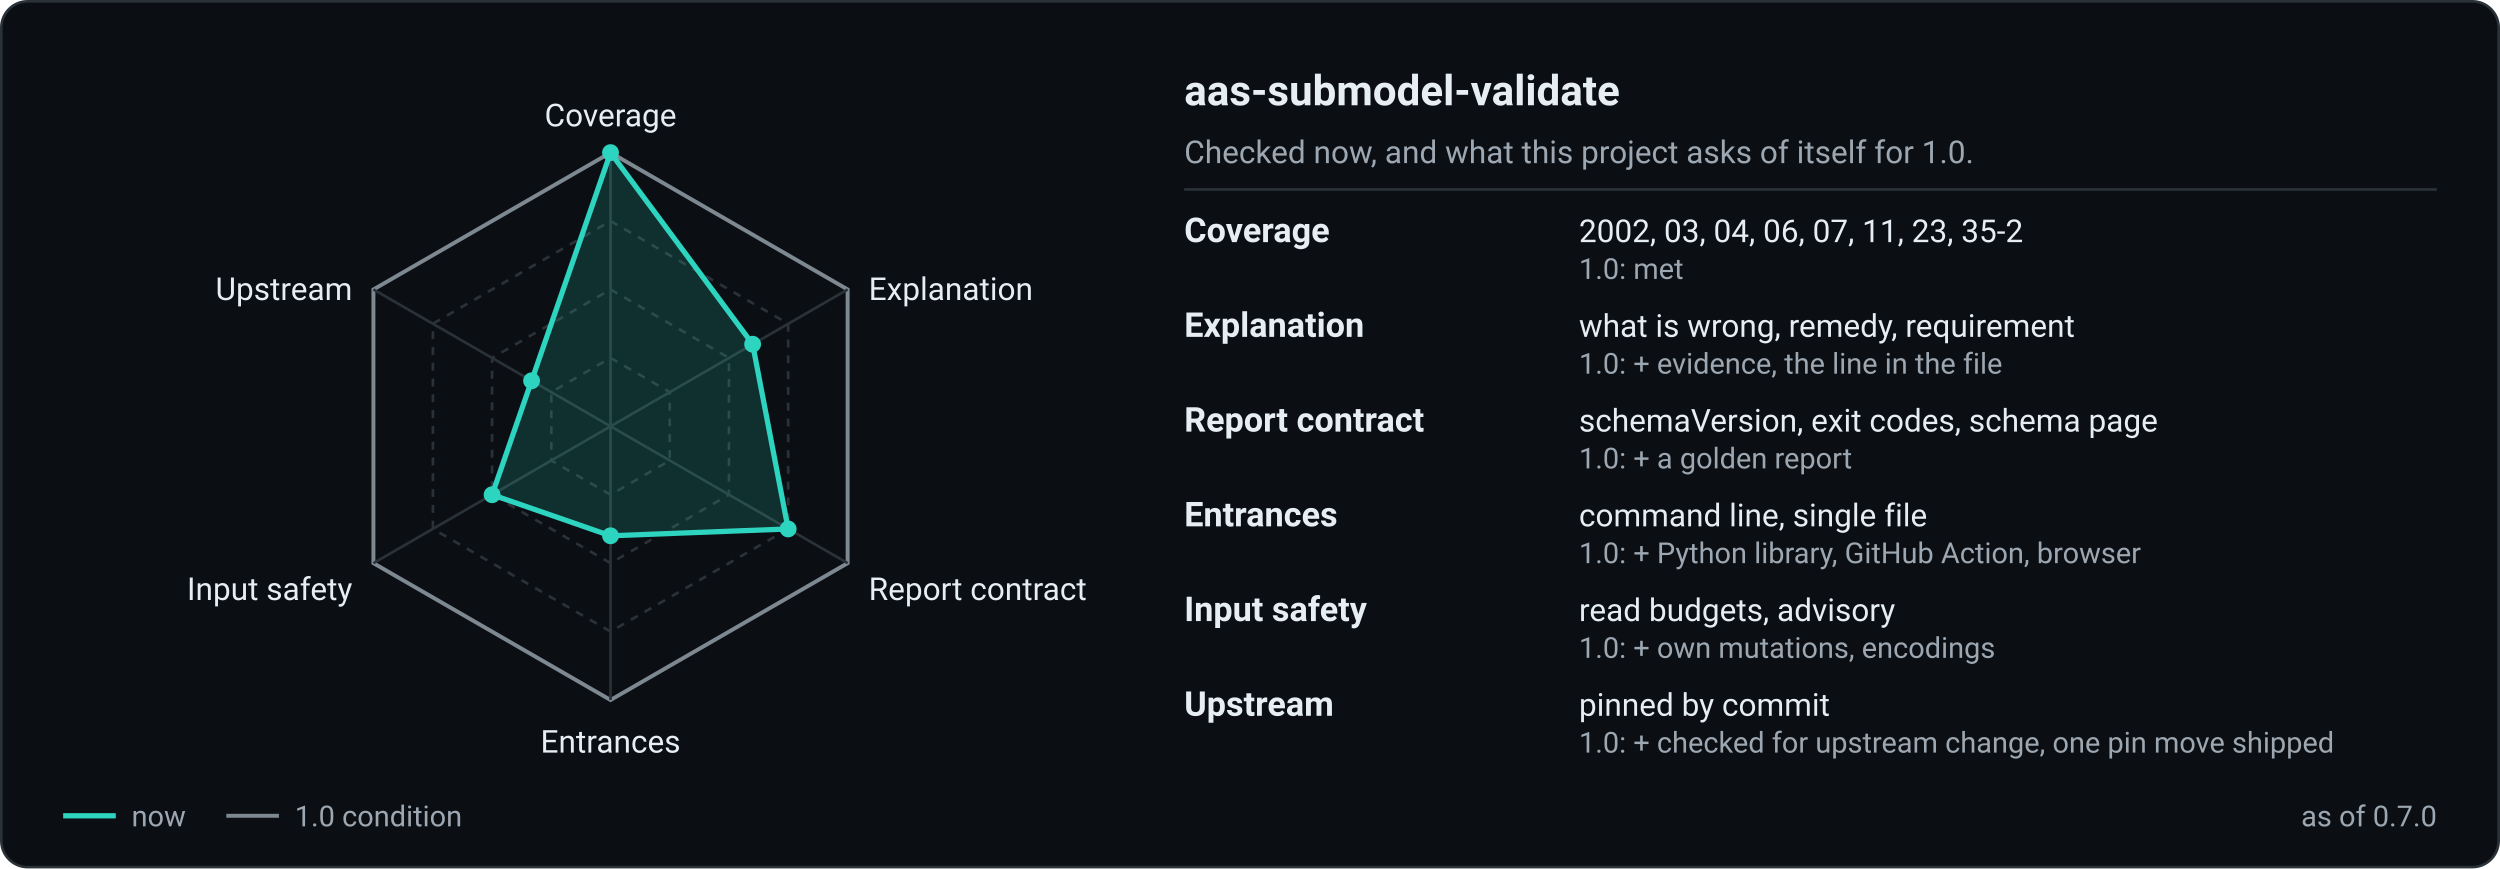
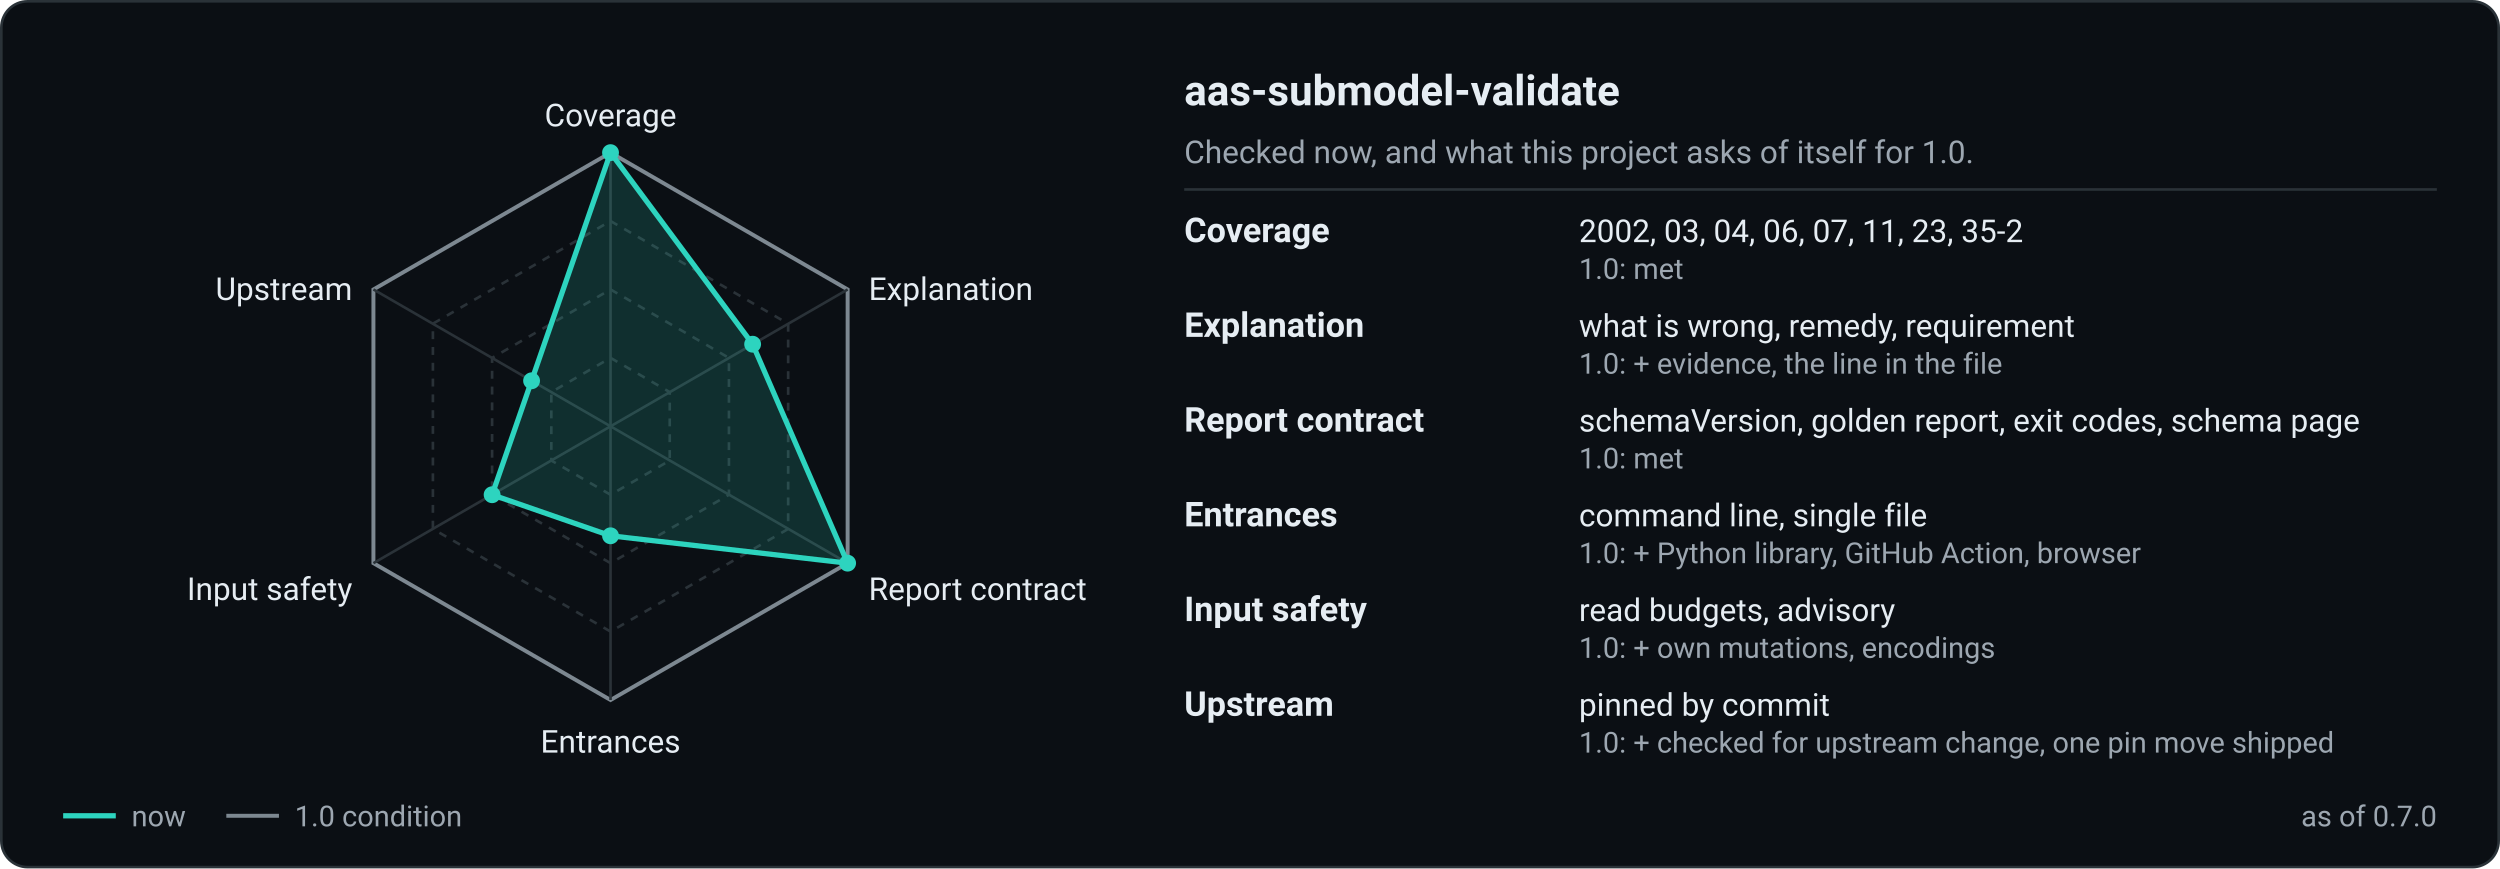
<svg xmlns="http://www.w3.org/2000/svg" width="950" height="330" viewBox="0 0 950 330" role="img" aria-labelledby="t d">
  <rect x="0.5" y="0.5" width="949" height="329" rx="10" fill="#0b0f14" stroke="#2a3238" />
  <polygon points="232.0,136.0 254.5,149.0 254.5,175.0 232.0,188.0 209.5,175.0 209.5,149.0" fill="none" stroke="#2a3238" stroke-width="1" stroke-dasharray="3 3" />
  <polygon points="232.0,110.0 277.0,136.0 277.0,188.0 232.0,214.0 187.0,188.0 187.0,136.0" fill="none" stroke="#2a3238" stroke-width="1" stroke-dasharray="3 3" />
  <polygon points="232.0,84.0 299.5,123.0 299.5,201.0 232.0,240.0 164.5,201.0 164.5,123.0" fill="none" stroke="#2a3238" stroke-width="1" stroke-dasharray="3 3" />
  <polygon points="232.0,58.0 322.1,110.0 322.1,214.0 232.0,266.0 141.9,214.0 141.9,110.0" fill="none" stroke="#7d8891" stroke-width="1.5" />
  <line x1="232" y1="162" x2="232.0" y2="58.0" stroke="#2a3238" stroke-width="1" />
  <line x1="232" y1="162" x2="322.1" y2="110.0" stroke="#2a3238" stroke-width="1" />
  <line x1="232" y1="162" x2="322.1" y2="214.0" stroke="#2a3238" stroke-width="1" />
  <line x1="232" y1="162" x2="232.0" y2="266.0" stroke="#2a3238" stroke-width="1" />
  <line x1="232" y1="162" x2="141.9" y2="214.0" stroke="#2a3238" stroke-width="1" />
  <line x1="232" y1="162" x2="141.9" y2="110.0" stroke="#2a3238" stroke-width="1" />
-   <polygon points="232.0,58.0 286.0,130.8 299.5,201.0 232.0,203.6 187.0,188.0 202.0,144.7" fill="#2dd4bf" fill-opacity="0.16" stroke="#2dd4bf" stroke-width="2" stroke-linejoin="round" />
+   <polygon points="232.0,58.0 286.0,130.8 322.1,214.0 232.0,203.6 187.0,188.0 202.0,144.7" fill="#2dd4bf" fill-opacity="0.16" stroke="#2dd4bf" stroke-width="2" stroke-linejoin="round" />
  <circle cx="232.0" cy="58.0" r="3.2" fill="#2dd4bf" />
  <circle cx="286.0" cy="130.8" r="3.2" fill="#2dd4bf" />
-   <circle cx="299.5" cy="201.0" r="3.2" fill="#2dd4bf" />
+   <circle cx="322.1" cy="214.0" r="3.2" fill="#2dd4bf" />
  <circle cx="232.0" cy="203.6" r="3.2" fill="#2dd4bf" />
  <circle cx="187.0" cy="188.0" r="3.2" fill="#2dd4bf" />
  <circle cx="202.0" cy="144.7" r="3.2" fill="#2dd4bf" />
  <text x="232.0" y="48.0" text-anchor="middle" font-family="-apple-system, 'Segoe UI', Roboto, 'Helvetica Neue', Arial, sans-serif" font-size="12" fill="#e6edf3">Coverage</text>
  <text x="330.1" y="114.0" text-anchor="start" font-family="-apple-system, 'Segoe UI', Roboto, 'Helvetica Neue', Arial, sans-serif" font-size="12" fill="#e6edf3">Explanation</text>
  <text x="330.1" y="228.0" text-anchor="start" font-family="-apple-system, 'Segoe UI', Roboto, 'Helvetica Neue', Arial, sans-serif" font-size="12" fill="#e6edf3">Report contract</text>
  <text x="232.0" y="286.0" text-anchor="middle" font-family="-apple-system, 'Segoe UI', Roboto, 'Helvetica Neue', Arial, sans-serif" font-size="12" fill="#e6edf3">Entrances</text>
  <text x="133.9" y="228.0" text-anchor="end" font-family="-apple-system, 'Segoe UI', Roboto, 'Helvetica Neue', Arial, sans-serif" font-size="12" fill="#e6edf3">Input safety</text>
  <text x="133.9" y="114.0" text-anchor="end" font-family="-apple-system, 'Segoe UI', Roboto, 'Helvetica Neue', Arial, sans-serif" font-size="12" fill="#e6edf3">Upstream</text>
  <line x1="24" y1="310" x2="44" y2="310" stroke="#2dd4bf" stroke-width="2" />
  <text x="50" y="314" font-family="-apple-system, 'Segoe UI', Roboto, 'Helvetica Neue', Arial, sans-serif" font-size="11" fill="#9da7b1">now</text>
  <line x1="86" y1="310" x2="106" y2="310" stroke="#7d8891" stroke-width="1.5" />
  <text x="112" y="314" font-family="-apple-system, 'Segoe UI', Roboto, 'Helvetica Neue', Arial, sans-serif" font-size="11" fill="#9da7b1">1.0 condition</text>
  <text x="926" y="314" text-anchor="end" font-family="-apple-system, 'Segoe UI', Roboto, 'Helvetica Neue', Arial, sans-serif" font-size="11" fill="#9da7b1">as of 0.7.0</text>
  <text x="450" y="40" font-family="-apple-system, 'Segoe UI', Roboto, 'Helvetica Neue', Arial, sans-serif" font-size="16" font-weight="600" fill="#e6edf3">aas-submodel-validate</text>
  <text x="450" y="62" font-family="-apple-system, 'Segoe UI', Roboto, 'Helvetica Neue', Arial, sans-serif" font-size="12" fill="#9da7b1">Checked now, and what this project asks of itself for 1.0.</text>
  <line x1="450" y1="72" x2="926" y2="72" stroke="#2a3238" />
  <text x="450" y="92" font-family="-apple-system, 'Segoe UI', Roboto, 'Helvetica Neue', Arial, sans-serif" font-size="13" font-weight="600" fill="#e6edf3">Coverage</text>
  <text x="600" y="92" font-family="-apple-system, 'Segoe UI', Roboto, 'Helvetica Neue', Arial, sans-serif" font-size="12" fill="#e6edf3">2002, 03, 04, 06, 07, 11, 23, 35-2</text>
  <text x="600" y="106" font-family="-apple-system, 'Segoe UI', Roboto, 'Helvetica Neue', Arial, sans-serif" font-size="11" fill="#9da7b1">1.0: met</text>
  <text x="450" y="128" font-family="-apple-system, 'Segoe UI', Roboto, 'Helvetica Neue', Arial, sans-serif" font-size="13" font-weight="600" fill="#e6edf3">Explanation</text>
  <text x="600" y="128" font-family="-apple-system, 'Segoe UI', Roboto, 'Helvetica Neue', Arial, sans-serif" font-size="12" fill="#e6edf3">what is wrong, remedy, requirement</text>
  <text x="600" y="142" font-family="-apple-system, 'Segoe UI', Roboto, 'Helvetica Neue', Arial, sans-serif" font-size="11" fill="#9da7b1">1.0: + evidence, the line in the file</text>
  <text x="450" y="164" font-family="-apple-system, 'Segoe UI', Roboto, 'Helvetica Neue', Arial, sans-serif" font-size="13" font-weight="600" fill="#e6edf3">Report contract</text>
-   <text x="600" y="164" font-family="-apple-system, 'Segoe UI', Roboto, 'Helvetica Neue', Arial, sans-serif" font-size="12" fill="#e6edf3">schemaVersion, exit codes, schema page</text>
-   <text x="600" y="178" font-family="-apple-system, 'Segoe UI', Roboto, 'Helvetica Neue', Arial, sans-serif" font-size="11" fill="#9da7b1">1.0: + a golden report</text>
+   <text x="600" y="164" font-family="-apple-system, 'Segoe UI', Roboto, 'Helvetica Neue', Arial, sans-serif" font-size="12" fill="#e6edf3">schemaVersion, golden report, exit codes, schema page</text>
+   <text x="600" y="178" font-family="-apple-system, 'Segoe UI', Roboto, 'Helvetica Neue', Arial, sans-serif" font-size="11" fill="#9da7b1">1.0: met</text>
  <text x="450" y="200" font-family="-apple-system, 'Segoe UI', Roboto, 'Helvetica Neue', Arial, sans-serif" font-size="13" font-weight="600" fill="#e6edf3">Entrances</text>
  <text x="600" y="200" font-family="-apple-system, 'Segoe UI', Roboto, 'Helvetica Neue', Arial, sans-serif" font-size="12" fill="#e6edf3">command line, single file</text>
  <text x="600" y="214" font-family="-apple-system, 'Segoe UI', Roboto, 'Helvetica Neue', Arial, sans-serif" font-size="11" fill="#9da7b1">1.0: + Python library, GitHub Action, browser</text>
  <text x="450" y="236" font-family="-apple-system, 'Segoe UI', Roboto, 'Helvetica Neue', Arial, sans-serif" font-size="13" font-weight="600" fill="#e6edf3">Input safety</text>
  <text x="600" y="236" font-family="-apple-system, 'Segoe UI', Roboto, 'Helvetica Neue', Arial, sans-serif" font-size="12" fill="#e6edf3">read budgets, advisory</text>
  <text x="600" y="250" font-family="-apple-system, 'Segoe UI', Roboto, 'Helvetica Neue', Arial, sans-serif" font-size="11" fill="#9da7b1">1.0: + own mutations, encodings</text>
  <text x="450" y="272" font-family="-apple-system, 'Segoe UI', Roboto, 'Helvetica Neue', Arial, sans-serif" font-size="13" font-weight="600" fill="#e6edf3">Upstream</text>
  <text x="600" y="272" font-family="-apple-system, 'Segoe UI', Roboto, 'Helvetica Neue', Arial, sans-serif" font-size="12" fill="#e6edf3">pinned by commit</text>
  <text x="600" y="286" font-family="-apple-system, 'Segoe UI', Roboto, 'Helvetica Neue', Arial, sans-serif" font-size="11" fill="#9da7b1">1.0: + checked for upstream change, one pin move shipped</text>
</svg>
